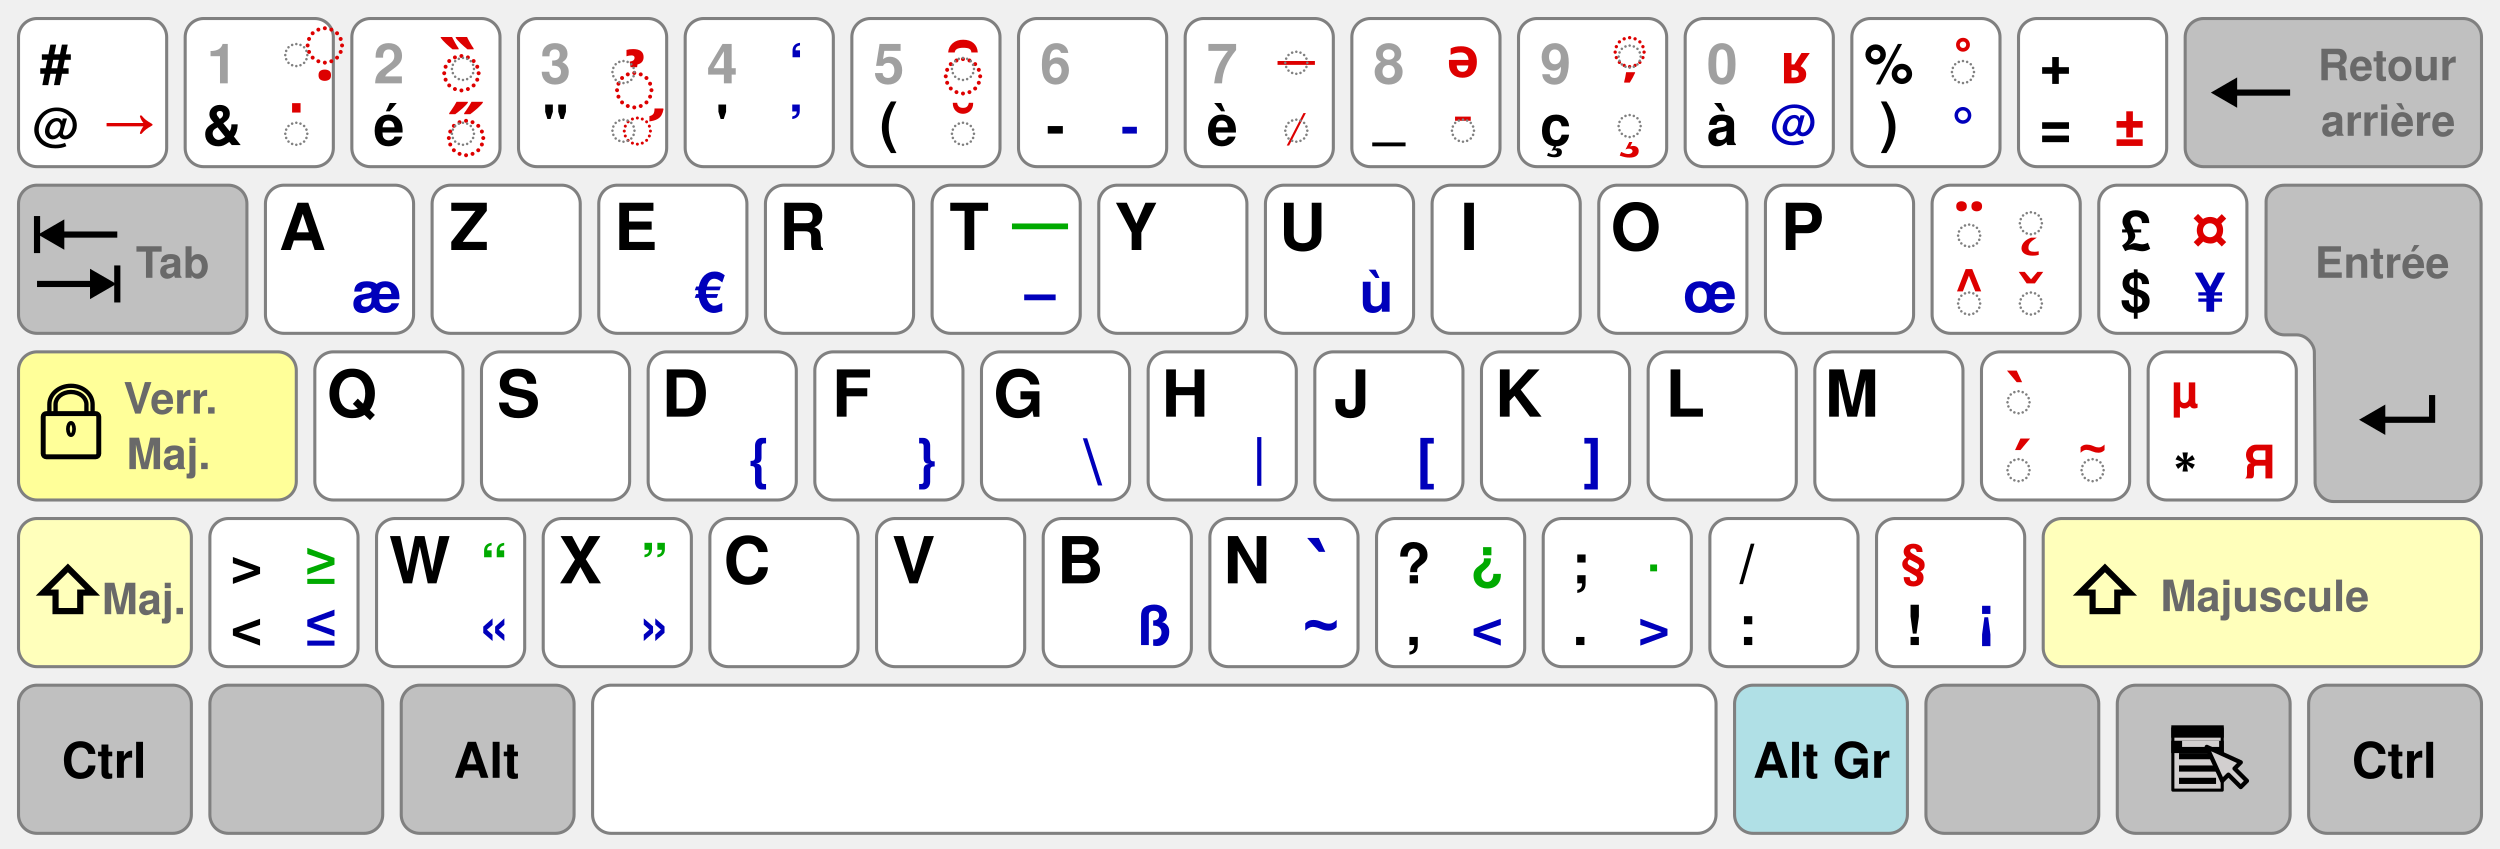
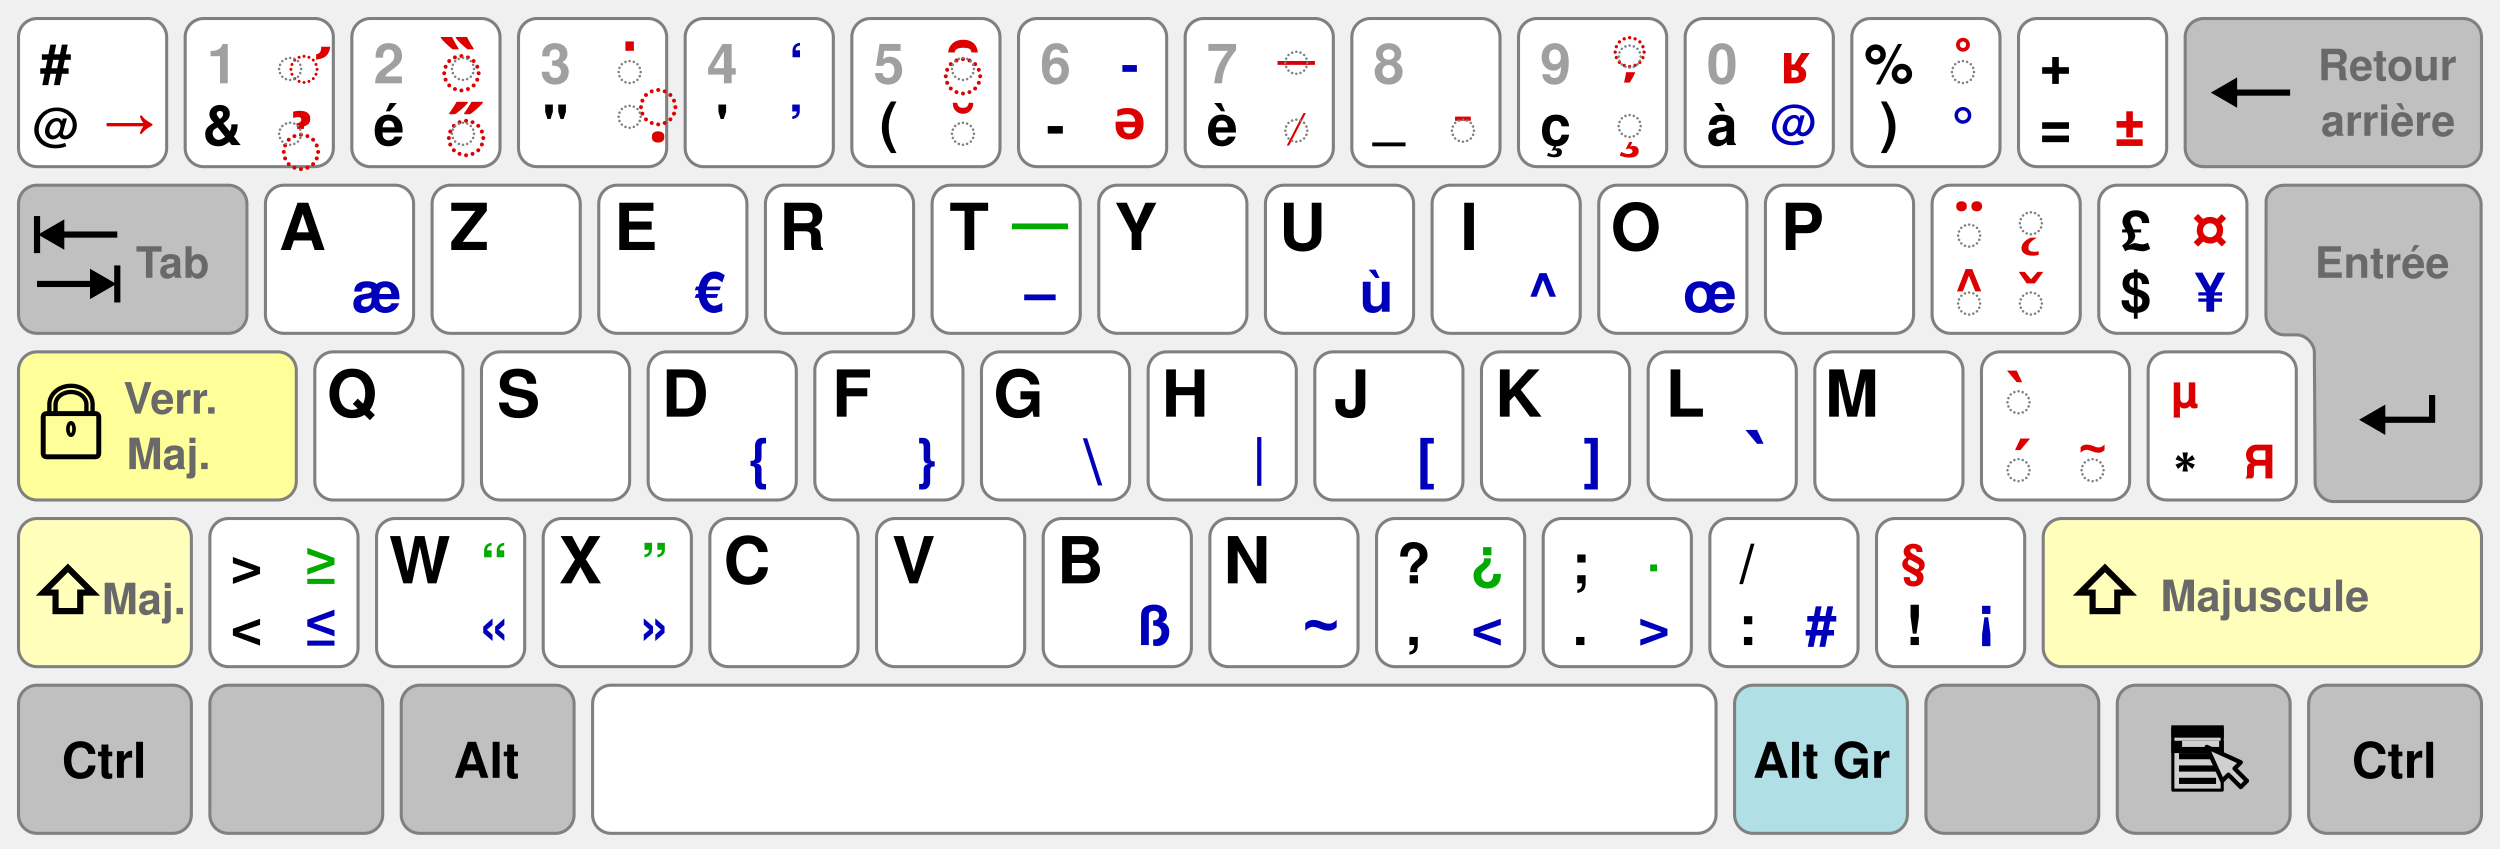
<svg xmlns="http://www.w3.org/2000/svg" xmlns:xlink="http://www.w3.org/1999/xlink" data-bbox="6 3 798 267" width="810" height="275" data-type="ugc">
  <g>
    <defs>
      <marker id="394c868e-2f39-435d-b176-720191200dfc" refX="0" refY="0" orient="auto" overflow="visible">
        <path d="M2.308 0l-3.46 2v-4l3.46 2z" fill-rule="evenodd" stroke="#000000" stroke-width=".4pt" />
      </marker>
    </defs>
    <g stroke="#808080">
      <path id="touche-carree" fill="#ffffff" d="M54 12v36a6 6 0 0 1-6 6H12a6 6 0 0 1-6-6V12a6 6 0 0 1 6-6h36a6 6 0 0 1 6 6z" />
      <use xlink:href="#touche-carree" transform="translate(54)" />
      <use xlink:href="#touche-carree" transform="translate(108)" />
      <use xlink:href="#touche-carree" transform="translate(162)" />
      <use xlink:href="#touche-carree" transform="translate(216)" />
      <use xlink:href="#touche-carree" transform="translate(270)" />
      <use xlink:href="#touche-carree" transform="translate(324)" />
      <use xlink:href="#touche-carree" transform="translate(378)" />
      <use xlink:href="#touche-carree" transform="translate(432)" />
      <use xlink:href="#touche-carree" transform="translate(486)" />
      <use xlink:href="#touche-carree" transform="translate(540)" />
      <use xlink:href="#touche-carree" transform="translate(594)" />
      <use xlink:href="#touche-carree" transform="translate(648)" />
      <use xlink:href="#touche-carree" transform="translate(80 54)" />
      <use xlink:href="#touche-carree" transform="translate(134 54)" />
      <use xlink:href="#touche-carree" transform="translate(188 54)" />
      <use xlink:href="#touche-carree" transform="translate(242 54)" />
      <use xlink:href="#touche-carree" transform="translate(296 54)" />
      <use xlink:href="#touche-carree" transform="translate(350 54)" />
      <use xlink:href="#touche-carree" transform="translate(404 54)" />
      <use xlink:href="#touche-carree" transform="translate(458 54)" />
      <use xlink:href="#touche-carree" transform="translate(512 54)" />
      <use xlink:href="#touche-carree" transform="translate(566 54)" />
      <use xlink:href="#touche-carree" transform="translate(620 54)" />
      <use xlink:href="#touche-carree" transform="translate(674 54)" />
      <use xlink:href="#touche-carree" transform="translate(96 108)" />
      <use xlink:href="#touche-carree" transform="translate(150 108)" />
      <use xlink:href="#touche-carree" transform="translate(204 108)" />
      <use xlink:href="#touche-carree" transform="translate(258 108)" />
      <use xlink:href="#touche-carree" transform="translate(312 108)" />
      <use xlink:href="#touche-carree" transform="translate(366 108)" />
      <use xlink:href="#touche-carree" transform="translate(420 108)" />
      <use xlink:href="#touche-carree" transform="translate(474 108)" />
      <use xlink:href="#touche-carree" transform="translate(528 108)" />
      <use xlink:href="#touche-carree" transform="translate(582 108)" />
      <use xlink:href="#touche-carree" transform="translate(636 108)" />
      <use xlink:href="#touche-carree" transform="translate(690 108)" />
      <use xlink:href="#touche-carree" transform="translate(62 162)" />
      <use xlink:href="#touche-carree" transform="translate(116 162)" />
      <use xlink:href="#touche-carree" transform="translate(170 162)" />
      <use xlink:href="#touche-carree" transform="translate(224 162)" />
      <use xlink:href="#touche-carree" transform="translate(278 162)" />
      <use xlink:href="#touche-carree" transform="translate(332 162)" />
      <use xlink:href="#touche-carree" transform="translate(386 162)" />
      <use xlink:href="#touche-carree" transform="translate(440 162)" />
      <use xlink:href="#touche-carree" transform="translate(494 162)" />
      <use xlink:href="#touche-carree" transform="translate(548 162)" />
      <use xlink:href="#touche-carree" transform="translate(602 162)" />
      <path fill="#ffffff" d="M556 228v36a6 6 0 0 1-6 6H198a6 6 0 0 1-6-6v-36a6 6 0 0 1 6-6h352a6 6 0 0 1 6 6z" />
    </g>
    <g stroke="#808080">
      <path fill="#c0c0c0" d="M804 12v36a6 6 0 0 1-6 6h-84a6 6 0 0 1-6-6V12a6 6 0 0 1 6-6h84a6 6 0 0 1 6 6z" />
      <path fill="#c0c0c0" d="M80 66v36a6 6 0 0 1-6 6H12a6 6 0 0 1-6-6V66a6 6 0 0 1 6-6h62a6 6 0 0 1 6 6z" />
      <path fill="#c0c0c0" d="M740.16 60.01c-3.44 0-5.94 2.56-5.94 5.24l-.06 36.88c0 3.31 2.69 6.37 6 6.37h3.99c3.08 0 5.7 3.04 5.7 5.59s.24 29.16.24 42.44c0 1.99 2.02 5.97 6 5.97h41.82c3.98 0 5.97-3.98 5.97-5.97V66c0-1.99-1.99-6-5.97-6z" />
      <path fill="#ffff99" d="M96 120v36a6 6 0 0 1-6 6H12a6 6 0 0 1-6-6v-36a6 6 0 0 1 6-6h78a6 6 0 0 1 6 6z" />
      <path fill="#ffffbb" d="M62 174v36a6 6 0 0 1-6 6H12a6 6 0 0 1-6-6v-36a6 6 0 0 1 6-6h44a6 6 0 0 1 6 6z" />
      <path fill="#ffffbb" d="M804 174v36a6 6 0 0 1-6 6H668a6 6 0 0 1-6-6v-36a6 6 0 0 1 6-6h130a6 6 0 0 1 6 6z" />
      <path id="touche-modif" fill="#c0c0c0" d="M62 228v36a6 6 0 0 1-6 6h-44a6 6 0 0 1-6-6v-36a6 6 0 0 1 6-6h44a6 6 0 0 1 6 6z" />
      <use xlink:href="#touche-modif" transform="translate(62)" />
      <use xlink:href="#touche-modif" transform="translate(124)" />
      <path fill="#b0e0e6" d="M618 228v36a6 6 0 0 1-6 6h-44a6 6 0 0 1-6-6v-36a6 6 0 0 1 6-6h44a6 6 0 0 1 6 6z" />
      <use xlink:href="#touche-modif" transform="translate(618)" />
      <use xlink:href="#touche-modif" transform="translate(680)" />
      <use xlink:href="#touche-modif" transform="translate(742)" />
    </g>
    <use xlink:href="#5ce5bfce-5d82-452f-9b36-9617dc446f9a" transform="translate(556)" width="1" height="1" />
    <path fill="#d2cfcf" stroke="#000000" stroke-linecap="round" stroke-linejoin="round" d="M720 236v20h-16v-20h16z" />
    <path d="M705.5 237h13m-13 5h13" fill="none" stroke="#000000" stroke-width="4" stroke-linecap="square" />
    <path d="M707 245h10m-10 4h10m-10 4h10" fill="none" stroke="#000000" stroke-width="2" stroke-linecap="square" />
    <path d="M708 241h10" fill="none" stroke="#d2cfcf" stroke-width="2" stroke-linecap="square" />
    <path d="M720 253l2-2 4 4 2-2-4-4 2-2-11-5 5 11z" fill="#d2cfcf" stroke="#000000" stroke-width="1.4" stroke-linejoin="round" />
    <path d="M742 30h-20" fill="none" stroke="#000000" stroke-width="2" marker-end="url(#394c868e-2f39-435d-b176-720191200dfc)" />
    <path d="M38 76H18" fill="none" stroke="#000000" stroke-width="2" marker-end="url(#394c868e-2f39-435d-b176-720191200dfc)" />
    <path d="M12 70v12" fill="none" stroke="#000000" stroke-width="2" />
    <path d="M12 92h20" fill="none" stroke="#000000" stroke-width="2" marker-end="url(#394c868e-2f39-435d-b176-720191200dfc)" />
    <path d="M38 86v12" fill="none" stroke="#000000" stroke-width="2" />
    <path id="3f8ecba6-9f71-4db8-b334-4c9da616a77c" d="M22 184l-8 8h4v6h8v-6h4z" fill="none" stroke="#000000" stroke-width="2" />
    <use xlink:href="#3f8ecba6-9f71-4db8-b334-4c9da616a77c" transform="translate(660)" width="1" height="1" />
    <path d="M788 128v8h-18" fill="none" stroke="#000000" stroke-width="2" marker-end="url(#394c868e-2f39-435d-b176-720191200dfc)" />
    <path fill="none" stroke="#000000" stroke-width="1.6" d="M32 135v12a1 1 0 0 1-1 1H15a1 1 0 0 1-1-1v-12a1 1 0 0 1 1-1h16a1 1 0 0 1 1 1z" />
    <path d="M16 134v-3a7 6 0 1 1 14 0v3m-12 0v-3a5 4 0 1 1 10 0v3" fill="none" stroke="#000000" stroke-width="1.4" />
    <path fill="none" stroke="#000000" stroke-width="1.2" d="M24 139c0 1.105-.448 2-1 2s-1-.895-1-2 .448-2 1-2 1 .895 1 2z" />
    <g style="text-align:center" font-size="18" font-weight="700" font-family="Nimbus Sans L,sans-serif" text-anchor="middle" fill="#000000">
      <text x="18" y="46" font-size="15">
                @
            </text>
      <text x="18" y="27">
                #
            </text>
      <text x="42" y="46" fill="#dd0000">
                →
            </text>
      <text x="72" y="47">
                &amp;
            </text>
      <text x="72" y="27" fill="#a0a0a0">
                1
            </text>
-       <text x="96" y="52" fill="#dd0000" font-size="25">
-                 ˙
-             </text>
-       <text x="96" y="48" font-size="16" font-family="sans" fill="#808080">
-                 ◌
-             </text>
-       <text x="105.25" y="22" fill="#dd0000" font-size="25">
-                 ̣
-             </text>
-       <text x="96" y="22.5" font-size="16" fill="#808080">
+       <text x="97.5" y="56.5" fill="#dd0000" font-size="25">
+                 ̉
+             </text>
+       <text x="94" y="48" font-size="16" fill="#808080">
+                 ◌
+             </text>
+       <text x="98.5" y="28" font-size="19" fill="#dd0000">
+                 ̛
+             </text>
+       <text x="94" y="27" font-size="16" fill="#808080">
                ◌
            </text>
      <text x="126" y="47">
                é
            </text>
      <text x="126" y="27" fill="#a0a0a0">
                2
            </text>
      <text x="151" y="52" fill="#dd0000" font-size="25">
                ̋
            </text>
      <text x="150" y="48" font-size="16" font-family="sans" fill="#808080">
                ◌
            </text>
      <text x="149.5" y="31" fill="#dd0000" font-size="25">
                ̏
            </text>
      <text x="150" y="27" font-size="16" fill="#808080">
                ◌
            </text>
      <text x="180" y="47">
                "
            </text>
      <text x="180" y="27" fill="#a0a0a0">
                3
            </text>
-       <text x="206.5" y="48" font-size="19" fill="#dd0000">
-                 ̛
-             </text>
-       <text x="202" y="47" font-size="16" fill="#808080">
-                 ◌
-             </text>
-       <text x="205.5" y="36.5" fill="#dd0000" font-size="25">
-                 ̉
-             </text>
-       <text x="202" y="28" font-size="16" fill="#808080">
+       <text x="213.25" y="42" fill="#dd0000" font-size="25">
+                 ̣
+             </text>
+       <text x="204" y="42.5" font-size="16" fill="#808080">
+                 ◌
+             </text>
+       <text x="204" y="32" fill="#dd0000" font-size="25">
+                 ˙
+             </text>
+       <text x="204" y="28" font-size="16" font-family="sans" fill="#808080">
                ◌
            </text>
      <text x="234" y="47">
                '
            </text>
      <text x="234" y="27" fill="#a0a0a0">
                4
            </text>
      <text x="258" y="47" fill="#0000bb">
                ’
            </text>
      <text x="258" y="27" fill="#0000bb">
                ‘
            </text>
      <text x="288" y="46">
                (
            </text>
      <text x="288" y="27" fill="#a0a0a0">
                5
            </text>
      <text x="312" y="52" fill="#dd0000" font-size="25">
                ˘
            </text>
      <text x="312" y="48" font-size="16" fill="#808080">
                ◌
            </text>
      <text x="312" y="32" fill="#dd0000" font-size="25">
                ̑
            </text>
      <text x="312" y="27" font-size="16" fill="#808080">
                ◌
            </text>
      <text x="342" y="47">
                -
            </text>
      <text x="342" y="27" fill="#a0a0a0">
                6
            </text>
-       <text x="366" y="47" fill="#0000bb">
+       <text x="366" y="45" fill="#dd0000">
+                 ə
+             </text>
+       <text x="366" y="27" fill="#0000bb">
                ‑
            </text>
      <text x="396" y="47">
                è
            </text>
      <text x="396" y="27" fill="#a0a0a0">
                7
            </text>
      <text x="420" y="45" fill="#dd0000" font-size="9">
                ╱
            </text>
      <text x="420" y="47" font-size="16" fill="#808080">
                ◌
            </text>
      <text x="420" y="23.5" fill="#dd0000" font-size="12">
                —
            </text>
      <text x="420" y="25" font-size="16" fill="#808080">
                ◌
            </text>
      <text x="450" y="44">
                _
            </text>
      <text x="450" y="27" fill="#a0a0a0">
                8
            </text>
      <text x="474" y="50" fill="#dd0000" font-size="17">
                ¯
            </text>
      <text x="474" y="47" font-size="16" fill="#808080">
                ◌
            </text>
-       <text x="474" y="25" fill="#dd0000">
-                 ə
-             </text>
      <text x="504" y="47">
                ç
            </text>
      <text x="504" y="27" fill="#a0a0a0">
                9
            </text>
      <text x="528" y="46" fill="#dd0000" font-size="23">
                ¸
            </text>
      <text x="528" y="45.5" font-size="16" fill="#808080">
                ◌
            </text>
      <text x="528" y="23" fill="#dd0000" font-size="21">
                ̦
            </text>
      <text x="528" y="23" font-size="16" fill="#808080">
                ◌
            </text>
      <text x="558" y="47">
                à
            </text>
      <text x="558" y="27" fill="#a0a0a0">
                0
            </text>
      <text x="581" y="45" fill="#0000bb" font-size="15">
                @
            </text>
      <text x="582" y="27" fill="#dd0000">
                ʁ
            </text>
      <text x="612" y="46">
                )
            </text>
      <text x="612" y="27">
                %
            </text>
      <text x="636" y="47" fill="#0000bb">
				°
            </text>
      <text x="636" y="31.5" fill="#dd0000" font-size="25">
                ˚
            </text>
      <text x="636" y="28" font-size="16" fill="#808080">
                ◌
            </text>
      <text x="666" y="47">
                =
            </text>
      <text x="666" y="27">
                +
            </text>
      <text x="690" y="47" fill="#dd0000">
                ±
            </text>
      <text x="98" y="81" font-size="21">
                A
            </text>
      <text x="122" y="101" fill="#0000bb">
                æ
            </text>
      <text x="152" y="81" font-size="21">
                Z
            </text>
      <text x="206" y="81" font-size="21">
                E
            </text>
      <text x="230" y="101" fill="#0000bb">
                €
            </text>
      <text x="260" y="81" font-size="21">
                R
            </text>
      <text x="314" y="81" font-size="21">
                T
            </text>
      <text x="337" y="101" fill="#0000bb">
                –
            </text>
      <text x="337" y="78" fill="#00aa00">
                —
            </text>
      <text x="368" y="81" font-size="21">
                Y
            </text>
      <text x="422" y="81" font-size="21">
                U
            </text>
      <text x="446" y="101" fill="#0000bb">
                ù
            </text>
      <text x="476" y="81" font-size="21">
                I
            </text>
+       <text x="500" y="101" fill="#0000bb">
+                 ^
+             </text>
      <text x="530" y="81" font-size="21">
                O
            </text>
      <text x="554" y="101" fill="#0000bb">
                œ
            </text>
      <text x="584" y="81" font-size="21">
                P
            </text>
      <text x="638" y="99" font-size="17" fill="#dd0000">
                ^
            </text>
      <text x="638" y="103" font-size="16" fill="#808080">
                ◌
            </text>
      <text x="638" y="84" font-size="25" font-family="sans" fill="#dd0000">
                ¨
            </text>
      <text x="638" y="81" font-size="16" fill="#808080">
                ◌
            </text>
      <text x="658" y="107" fill="#dd0000" font-size="25">
                ˇ
            </text>
      <text x="658" y="103" font-size="16" fill="#808080">
                ◌
            </text>
      <text x="658" y="77" fill="#dd0000" font-size="25">
                ˛
            </text>
      <text x="658" y="77" font-size="16" fill="#808080">
                ◌
            </text>
      <text x="692" y="101">
                $
            </text>
      <text x="692" y="81">
                £
            </text>
      <text x="716" y="101" fill="#0000bb">
                ¥
            </text>
      <text x="716" y="82" fill="#dd0000" font-size="21">
                ¤
            </text>
      <text x="114" y="135" font-size="21">
                Q
            </text>
      <text x="168" y="135" font-size="21">
                S
            </text>
      <text x="222" y="135" font-size="21">
                D
            </text>
      <text x="246" y="155" fill="#0000bb">
                {
            </text>
      <text x="276" y="135" font-size="21">
                F
            </text>
      <text x="300" y="155" fill="#0000bb">
                }
            </text>
      <text x="330" y="135" font-size="21">
                G
            </text>
      <text x="354" y="157" fill="#0000bb" font-size="21">
                \
            </text>
      <text x="384" y="135" font-size="21">
                H
            </text>
      <text x="408" y="154" fill="#0000bb" font-size="17">
                |
            </text>
      <text x="438" y="135" font-size="21">
                J
            </text>
      <text x="462" y="155" fill="#0000bb">
                [
            </text>
      <text x="492" y="135" font-size="21">
                K
            </text>
      <text x="516" y="155" fill="#0000bb">
                ]
            </text>
      <text x="546" y="135" font-size="21">
                L
            </text>
+       <text x="570" y="162" fill="#0000bb" font-size="30">
+                 `
+             </text>
      <text x="600" y="135" font-size="21">
                M
            </text>
      <text x="654" y="161" font-size="25" fill="#dd0000">
                ´
            </text>
      <text x="654" y="157" font-size="16" fill="#808080">
                ◌
            </text>
      <text x="654" y="139" font-size="25" fill="#dd0000">
                `
            </text>
      <text x="654" y="135" font-size="16" fill="#808080">
                ◌
            </text>
      <text x="678" y="151" font-size="16" font-family="Arial Black" fill="#dd0000">
                ~
            </text>
      <text x="678" y="157" font-size="16" fill="#808080">
                ◌
            </text>
      <text x="708" y="155" font-size="22">
                ∗
            </text>
      <text x="708" y="132" font-size="15" fill="#dd0000">
                µ
            </text>
      <text x="732" y="155" font-size="15" fill="#dd0000">
                Я
            </text>
      <text x="80" y="209">
                &lt;
            </text>
      <text x="80" y="189">
                &gt;
            </text>
      <text x="104" y="209" fill="#0000bb">
                ≤
            </text>
      <text x="104" y="189" fill="#00aa00">
                ≥
            </text>
      <text x="136" y="189" font-size="21">
                W
            </text>
      <text x="160" y="209" fill="#0000bb">
                «
            </text>
      <text x="160" y="189" fill="#00aa00">
                “
            </text>
      <text x="188" y="189" font-size="21">
                X
            </text>
      <text x="212" y="209" fill="#0000bb">
                »
            </text>
      <text x="212" y="189" fill="#00aa00">
                ”
            </text>
      <text x="242" y="189" font-size="21">
                C
            </text>
      <text x="296" y="189" font-size="21">
                V
            </text>
      <text x="350" y="189" font-size="21">
                B
            </text>
      <text x="374" y="209" fill="#0000bb">
                ß
            </text>
      <text x="404" y="189" font-size="21">
                N
            </text>
      <text x="428" y="210" font-family="Arial Black" font-size="21" fill="#0000bb">
                ~
            </text>
-       <text x="428" y="197" fill="#0000bb" font-size="30">
-                 `
-             </text>
      <text x="458" y="209">
                ,
            </text>
      <text x="458" y="189">
                ?
            </text>
      <text x="482" y="209" fill="#0000bb">
                &lt;
            </text>
      <text x="482" y="187" fill="#00aa00">
                ¿
            </text>
      <text x="512" y="209">
                .
            </text>
      <text x="512" y="189">
                ;
            </text>
      <text x="536" y="209" fill="#0000bb">
                &gt;
            </text>
      <text x="536" y="189" fill="#00aa00">
                ·
            </text>
      <text x="566" y="209">
                :
            </text>
      <text x="566" y="189">
                /
+             </text>
+       <text x="590" y="209" fill="#0000bb">
+                 #
            </text>
      <text x="620" y="209">
                !
            </text>
      <text x="620" y="187" font-size="15" fill="#dd0000">
                §
            </text>
      <text x="644" y="206" fill="#0000bb">
                ¡
            </text>
    </g>
    <g style="text-align:right" font-size="16" font-weight="700" font-family="Nimbus Sans L,sans-serif">
      <text x="20" y="252">
                Ctrl
            </text>
      <text x="147" y="252">
                Alt
            </text>
      <text x="568" y="252">
                Alt Gr
            </text>
      <text x="762" y="252">
                Ctrl
            </text>
      <text x="751" y="26" font-size="14" fill="#696969">
                Retour
            </text>
      <text x="752" y="44" font-size="14" fill="#696969">
                arrière
            </text>
      <text x="44" y="90" font-size="14" fill="#696969">
                Tab
            </text>
      <text x="750" y="90" font-size="14" fill="#696969">
                Entrée
            </text>
      <text x="40" y="134" font-size="14" fill="#696969">
                Verr.
            </text>
      <text x="41" y="152" font-size="14" fill="#696969">
                Maj.
            </text>
      <text x="33" y="199" font-size="14" fill="#696969">
                Maj.
            </text>
      <text x="700" y="198" font-size="14" fill="#696969">
                Majuscule
            </text>
    </g>
  </g>
</svg>
